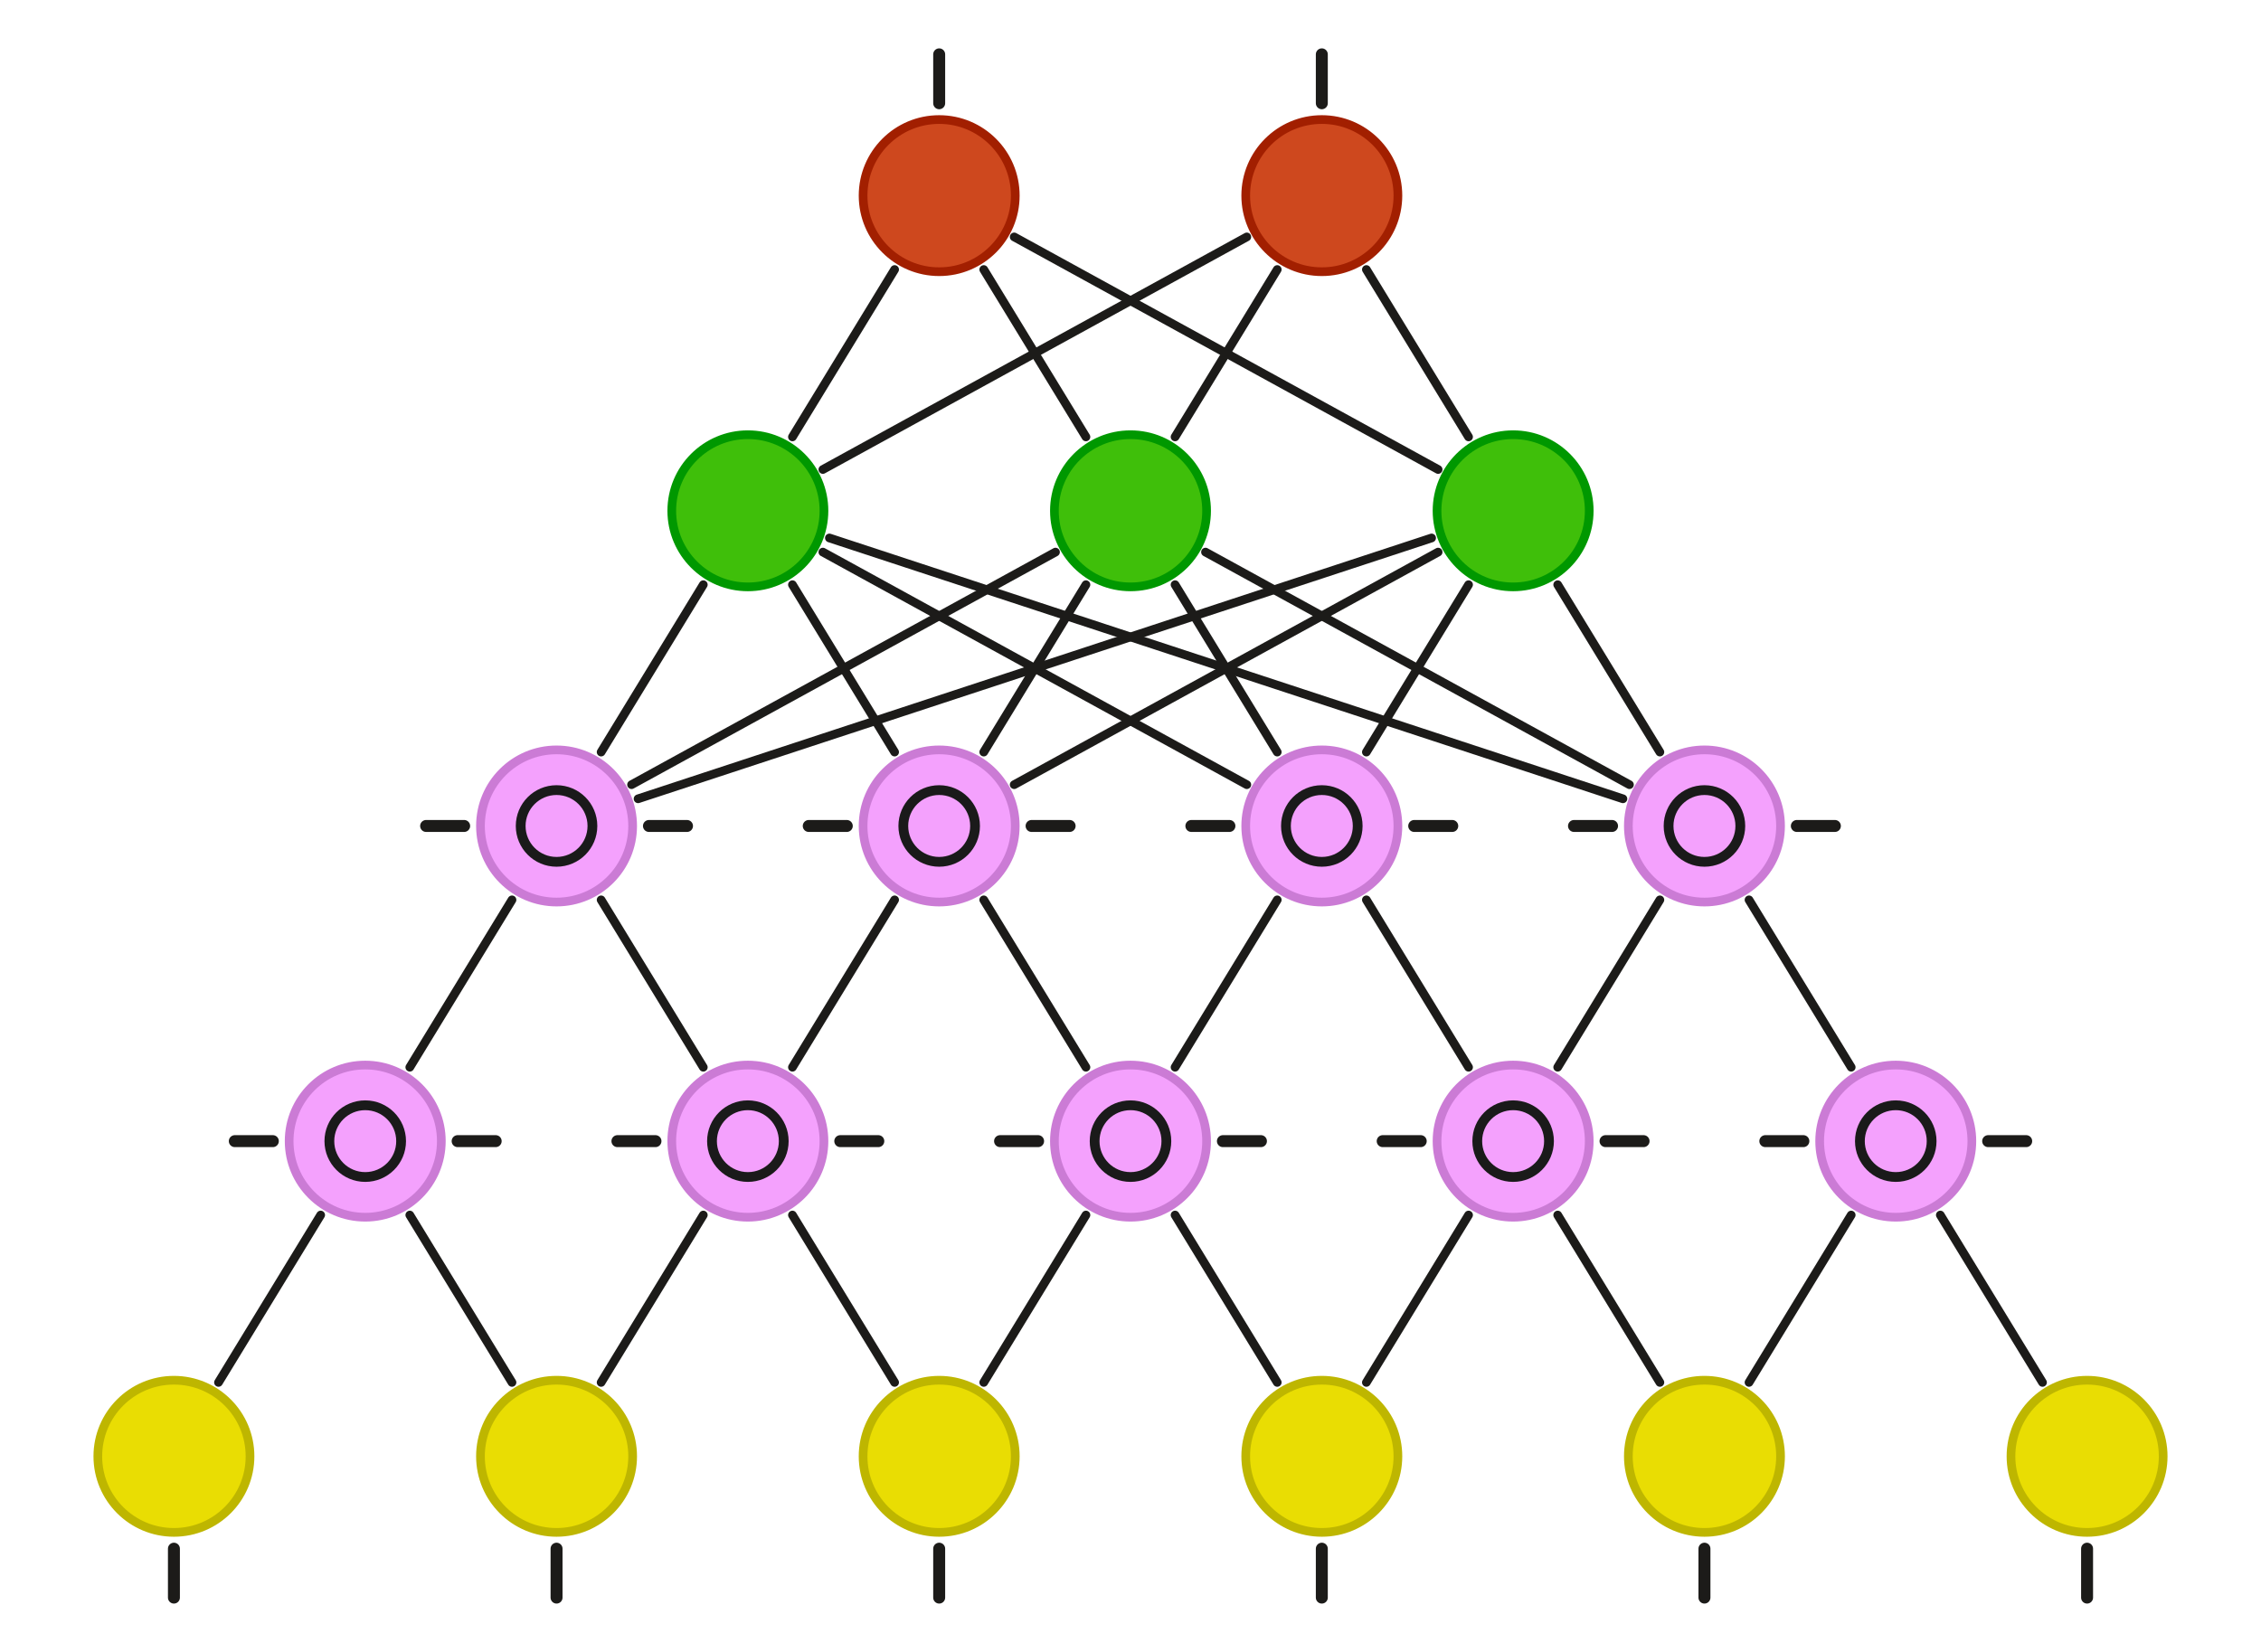
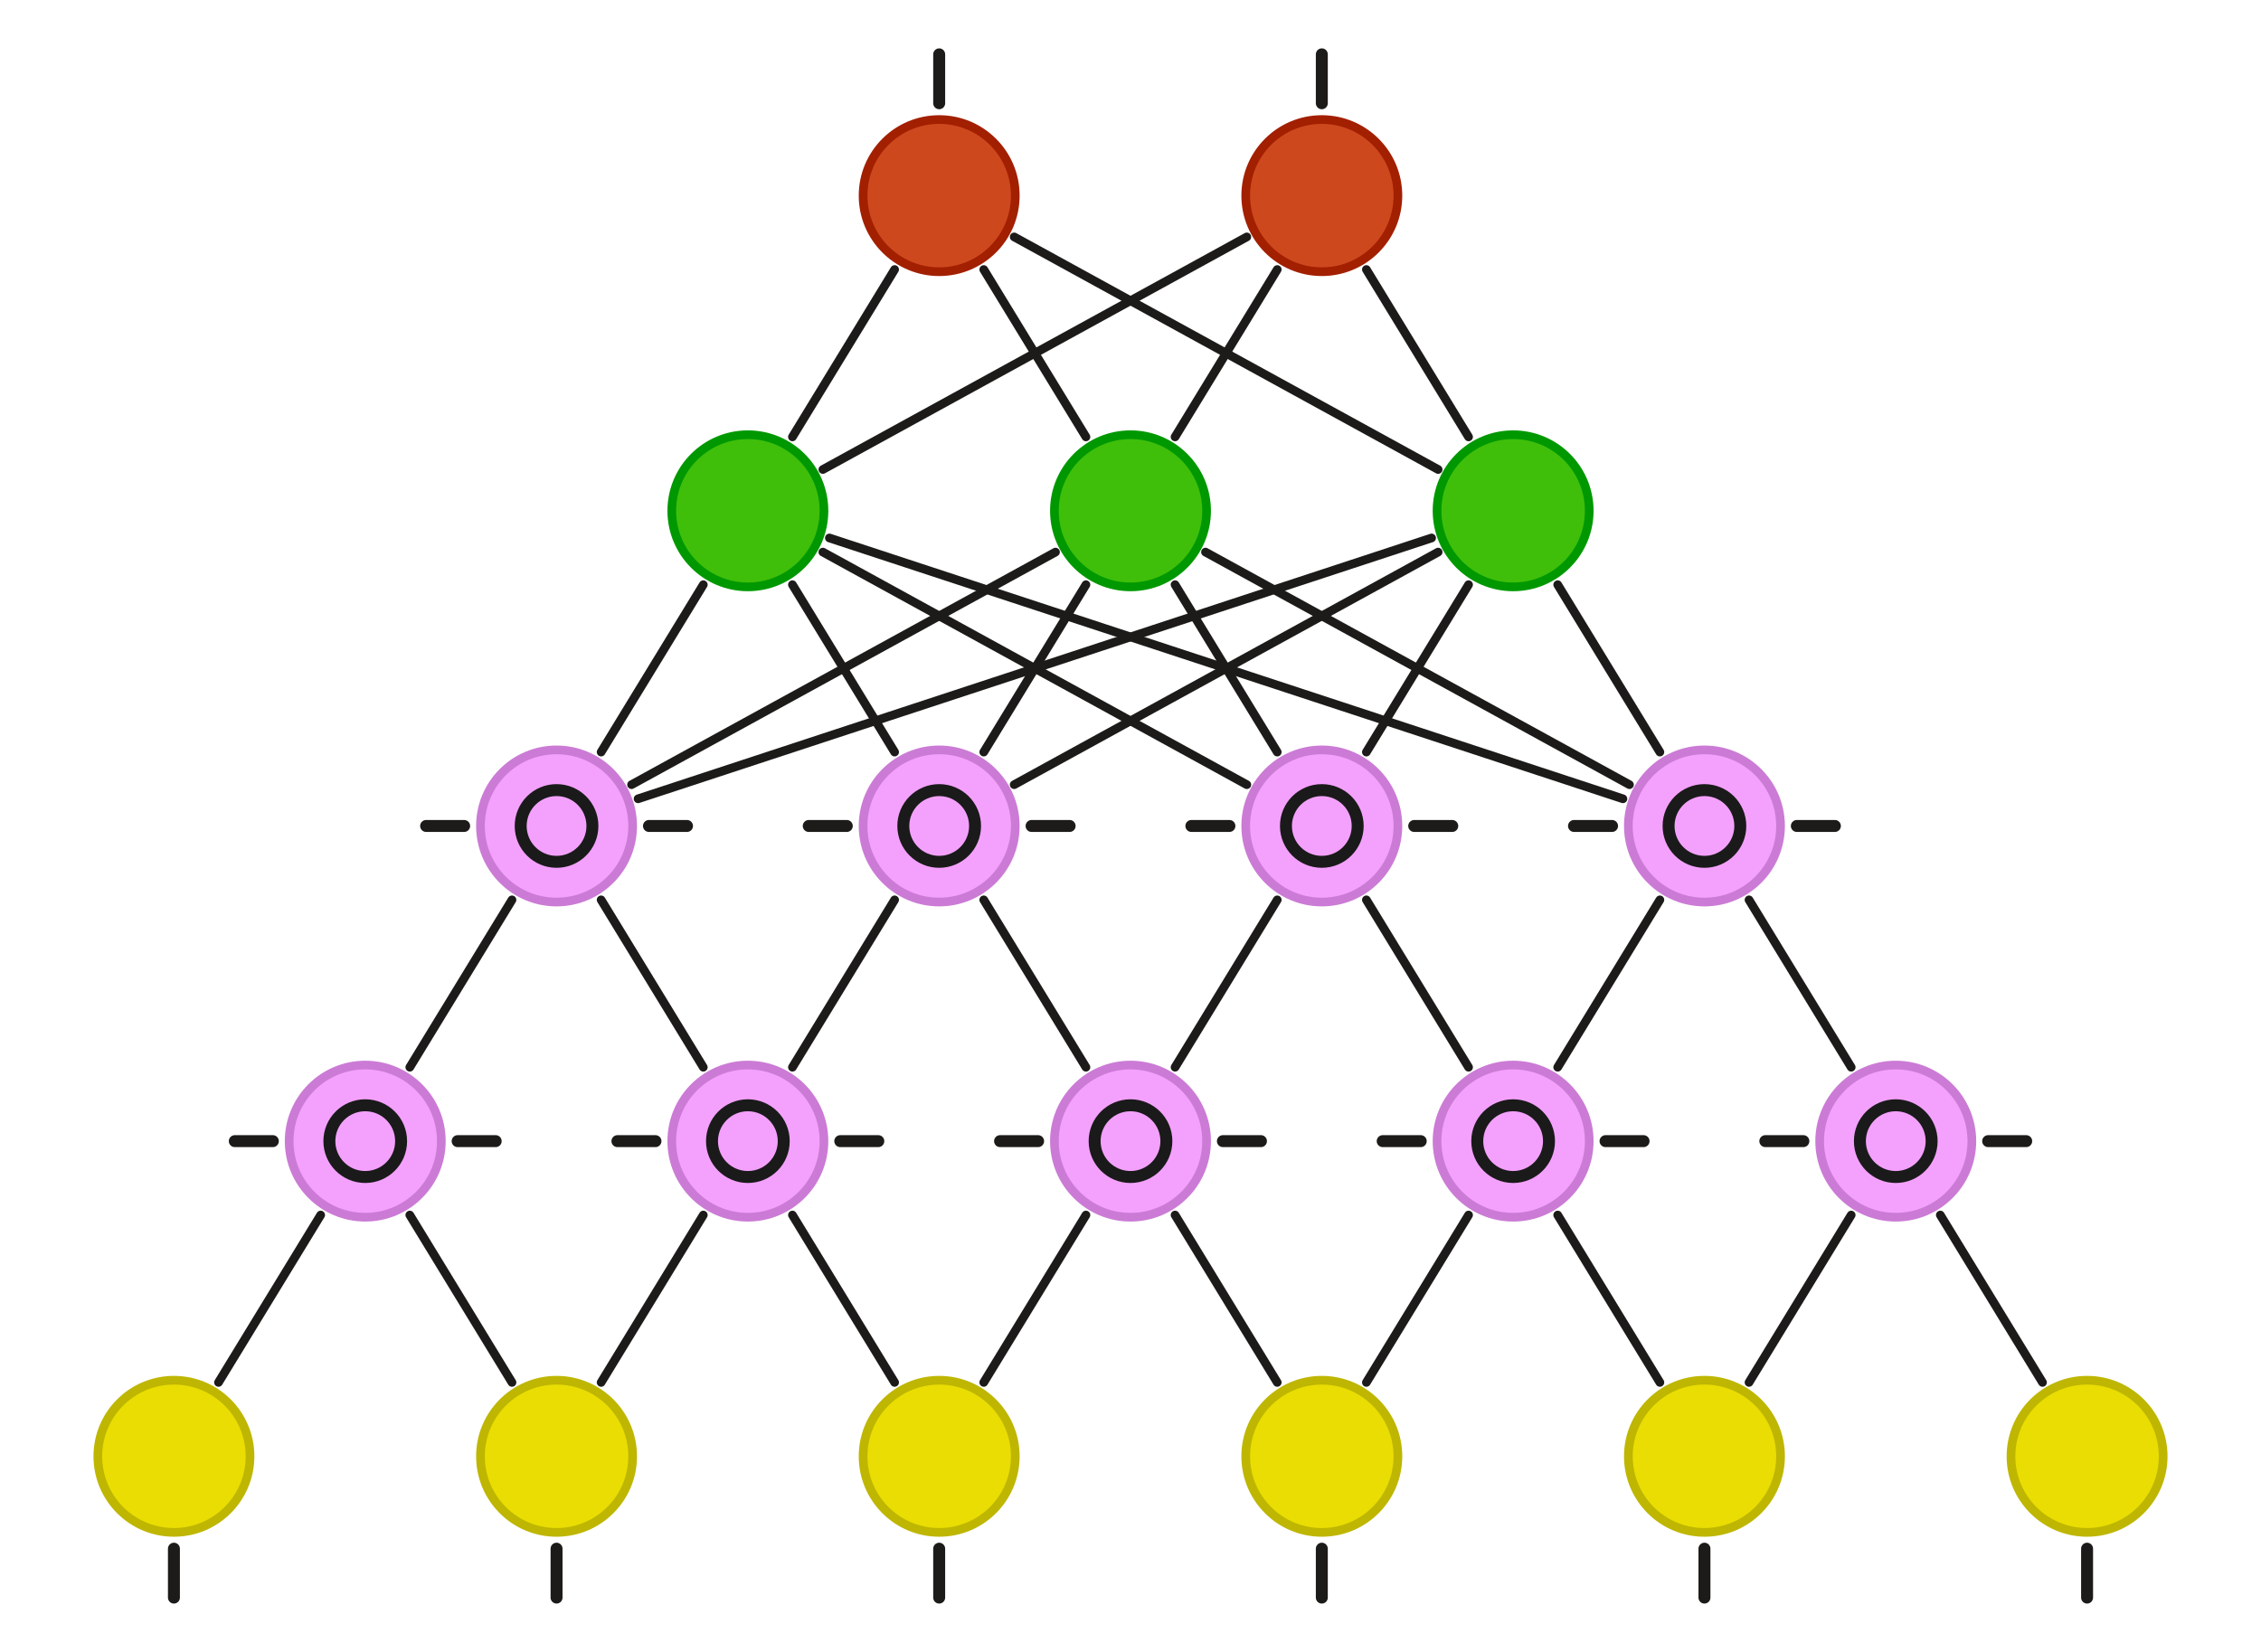
<svg xmlns="http://www.w3.org/2000/svg" viewBox="0 0 208 152" width="416" height="304" role="img">
  <defs>
    <marker id="arr-cnn" viewBox="0 0 10 10" refX="8" refY="5" markerUnits="userSpaceOnUse" markerWidth="5.4" markerHeight="5.4" orient="auto-start-reverse">
      <path d="M2 1L8 5L2 9" fill="none" stroke="#1C1B19" stroke-width="1.481" stroke-linecap="round" stroke-linejoin="round" />
    </marker>
  </defs>
  <g fill="none" stroke="#1C1B19" stroke-width="0.8" stroke-linecap="round" stroke-linejoin="round">
    <line x1="20.1" y1="127.2" x2="29.5" y2="111.8" />
    <line x1="47.1" y1="127.2" x2="37.7" y2="111.8" />
    <line x1="55.3" y1="127.2" x2="64.7" y2="111.8" />
    <line x1="82.3" y1="127.2" x2="72.9" y2="111.8" />
    <line x1="90.5" y1="127.2" x2="99.9" y2="111.8" />
    <line x1="117.5" y1="127.2" x2="108.1" y2="111.8" />
    <line x1="125.7" y1="127.2" x2="135.1" y2="111.8" />
    <line x1="152.7" y1="127.2" x2="143.3" y2="111.8" />
    <line x1="160.9" y1="127.2" x2="170.3" y2="111.8" />
    <line x1="187.9" y1="127.2" x2="178.5" y2="111.8" />
    <line x1="37.7" y1="98.2" x2="47.1" y2="82.8" />
    <line x1="64.7" y1="98.2" x2="55.3" y2="82.8" />
    <line x1="72.9" y1="98.2" x2="82.3" y2="82.8" />
    <line x1="99.9" y1="98.2" x2="90.5" y2="82.8" />
    <line x1="108.1" y1="98.2" x2="117.5" y2="82.8" />
    <line x1="135.1" y1="98.2" x2="125.7" y2="82.8" />
    <line x1="143.3" y1="98.2" x2="152.7" y2="82.8" />
    <line x1="170.3" y1="98.2" x2="160.9" y2="82.8" />
    <line x1="55.3" y1="69.2" x2="64.7" y2="53.8" />
    <line x1="82.3" y1="69.2" x2="72.9" y2="53.8" />
    <line x1="114.7" y1="72.2" x2="75.7" y2="50.8" />
    <line x1="149.3" y1="73.5" x2="76.3" y2="49.5" />
    <line x1="58.1" y1="72.2" x2="97.1" y2="50.8" />
    <line x1="90.5" y1="69.2" x2="99.9" y2="53.8" />
    <line x1="117.5" y1="69.2" x2="108.1" y2="53.8" />
    <line x1="149.9" y1="72.2" x2="110.9" y2="50.8" />
    <line x1="58.7" y1="73.5" x2="131.7" y2="49.5" />
    <line x1="93.3" y1="72.2" x2="132.3" y2="50.8" />
    <line x1="125.7" y1="69.2" x2="135.1" y2="53.8" />
    <line x1="152.7" y1="69.2" x2="143.3" y2="53.8" />
    <line x1="72.9" y1="40.2" x2="82.3" y2="24.8" />
    <line x1="99.9" y1="40.2" x2="90.5" y2="24.8" />
    <line x1="132.3" y1="43.2" x2="93.3" y2="21.8" />
    <line x1="75.7" y1="43.2" x2="114.7" y2="21.8" />
    <line x1="108.1" y1="40.2" x2="117.5" y2="24.8" />
    <line x1="135.1" y1="40.2" x2="125.7" y2="24.8" />
  </g>
  <circle cx="16" cy="134" r="7" fill="#E9DD03" stroke="#BEB600" stroke-width="0.8" />
  <g stroke="#1C1B19" stroke-width="1.1" stroke-linecap="round">
    <line x1="16" y1="142.5" x2="16" y2="147" />
  </g>
  <circle cx="51.2" cy="134" r="7" fill="#E9DD03" stroke="#BEB600" stroke-width="0.8" />
  <g stroke="#1C1B19" stroke-width="1.1" stroke-linecap="round">
    <line x1="51.2" y1="142.5" x2="51.2" y2="147" />
  </g>
  <circle cx="86.4" cy="134" r="7" fill="#E9DD03" stroke="#BEB600" stroke-width="0.8" />
  <g stroke="#1C1B19" stroke-width="1.1" stroke-linecap="round">
    <line x1="86.4" y1="142.5" x2="86.4" y2="147" />
  </g>
  <circle cx="121.6" cy="134" r="7" fill="#E9DD03" stroke="#BEB600" stroke-width="0.8" />
  <g stroke="#1C1B19" stroke-width="1.1" stroke-linecap="round">
    <line x1="121.6" y1="142.5" x2="121.6" y2="147" />
  </g>
  <circle cx="156.8" cy="134" r="7" fill="#E9DD03" stroke="#BEB600" stroke-width="0.8" />
  <g stroke="#1C1B19" stroke-width="1.1" stroke-linecap="round">
    <line x1="156.8" y1="142.5" x2="156.8" y2="147" />
  </g>
  <circle cx="192" cy="134" r="7" fill="#E9DD03" stroke="#BEB600" stroke-width="0.8" />
  <g stroke="#1C1B19" stroke-width="1.1" stroke-linecap="round">
    <line x1="192" y1="142.5" x2="192" y2="147" />
  </g>
  <circle cx="68.8" cy="47" r="7" fill="#3FBF0A" stroke="#009800" stroke-width="0.8" />
  <circle cx="104" cy="47" r="7" fill="#3FBF0A" stroke="#009800" stroke-width="0.8" />
  <circle cx="139.2" cy="47" r="7" fill="#3FBF0A" stroke="#009800" stroke-width="0.8" />
  <circle cx="33.6" cy="105" r="7" fill="#F4A1FD" stroke="#CB7BD5" stroke-width="0.8" />
-   <g fill="none" stroke="#1A1A1A" stroke-width="0.9" stroke-linejoin="round">
+   <g fill="none" stroke="#1A1A1A" stroke-width="1.1" stroke-linejoin="round">
    <circle cx="33.6" cy="105" r="3.3" />
  </g>
  <g stroke="#1C1B19" stroke-width="1.1" stroke-linecap="round">
    <line x1="42.1" y1="105" x2="45.6" y2="105" />
    <line x1="25.1" y1="105" x2="21.6" y2="105" />
  </g>
  <circle cx="68.8" cy="105" r="7" fill="#F4A1FD" stroke="#CB7BD5" stroke-width="0.8" />
-   <g fill="none" stroke="#1A1A1A" stroke-width="0.9" stroke-linejoin="round">
+   <g fill="none" stroke="#1A1A1A" stroke-width="1.1" stroke-linejoin="round">
    <circle cx="68.8" cy="105" r="3.3" />
  </g>
  <g stroke="#1C1B19" stroke-width="1.1" stroke-linecap="round">
    <line x1="77.3" y1="105" x2="80.8" y2="105" />
    <line x1="60.3" y1="105" x2="56.8" y2="105" />
  </g>
  <circle cx="104" cy="105" r="7" fill="#F4A1FD" stroke="#CB7BD5" stroke-width="0.8" />
-   <g fill="none" stroke="#1A1A1A" stroke-width="0.9" stroke-linejoin="round">
+   <g fill="none" stroke="#1A1A1A" stroke-width="1.1" stroke-linejoin="round">
    <circle cx="104" cy="105" r="3.3" />
  </g>
  <g stroke="#1C1B19" stroke-width="1.1" stroke-linecap="round">
    <line x1="112.5" y1="105" x2="116" y2="105" />
    <line x1="95.5" y1="105" x2="92" y2="105" />
  </g>
  <circle cx="139.2" cy="105" r="7" fill="#F4A1FD" stroke="#CB7BD5" stroke-width="0.8" />
-   <g fill="none" stroke="#1A1A1A" stroke-width="0.9" stroke-linejoin="round">
+   <g fill="none" stroke="#1A1A1A" stroke-width="1.1" stroke-linejoin="round">
    <circle cx="139.2" cy="105" r="3.3" />
  </g>
  <g stroke="#1C1B19" stroke-width="1.1" stroke-linecap="round">
    <line x1="147.7" y1="105" x2="151.2" y2="105" />
    <line x1="130.7" y1="105" x2="127.2" y2="105" />
  </g>
  <circle cx="174.4" cy="105" r="7" fill="#F4A1FD" stroke="#CB7BD5" stroke-width="0.8" />
-   <g fill="none" stroke="#1A1A1A" stroke-width="0.9" stroke-linejoin="round">
+   <g fill="none" stroke="#1A1A1A" stroke-width="1.1" stroke-linejoin="round">
    <circle cx="174.4" cy="105" r="3.3" />
  </g>
  <g stroke="#1C1B19" stroke-width="1.1" stroke-linecap="round">
    <line x1="182.9" y1="105" x2="186.4" y2="105" />
    <line x1="165.9" y1="105" x2="162.4" y2="105" />
  </g>
  <circle cx="51.2" cy="76" r="7" fill="#F4A1FD" stroke="#CB7BD5" stroke-width="0.8" />
-   <g fill="none" stroke="#1A1A1A" stroke-width="0.9" stroke-linejoin="round">
+   <g fill="none" stroke="#1A1A1A" stroke-width="1.1" stroke-linejoin="round">
    <circle cx="51.2" cy="76" r="3.3" />
  </g>
  <g stroke="#1C1B19" stroke-width="1.1" stroke-linecap="round">
    <line x1="59.7" y1="76" x2="63.2" y2="76" />
    <line x1="42.7" y1="76" x2="39.2" y2="76" />
  </g>
  <circle cx="86.4" cy="76" r="7" fill="#F4A1FD" stroke="#CB7BD5" stroke-width="0.8" />
-   <g fill="none" stroke="#1A1A1A" stroke-width="0.9" stroke-linejoin="round">
+   <g fill="none" stroke="#1A1A1A" stroke-width="1.1" stroke-linejoin="round">
    <circle cx="86.4" cy="76" r="3.3" />
  </g>
  <g stroke="#1C1B19" stroke-width="1.1" stroke-linecap="round">
    <line x1="94.9" y1="76" x2="98.4" y2="76" />
    <line x1="77.9" y1="76" x2="74.4" y2="76" />
  </g>
  <circle cx="121.6" cy="76" r="7" fill="#F4A1FD" stroke="#CB7BD5" stroke-width="0.8" />
-   <g fill="none" stroke="#1A1A1A" stroke-width="0.9" stroke-linejoin="round">
+   <g fill="none" stroke="#1A1A1A" stroke-width="1.1" stroke-linejoin="round">
    <circle cx="121.6" cy="76" r="3.3" />
  </g>
  <g stroke="#1C1B19" stroke-width="1.1" stroke-linecap="round">
    <line x1="130.1" y1="76" x2="133.6" y2="76" />
    <line x1="113.1" y1="76" x2="109.6" y2="76" />
  </g>
  <circle cx="156.8" cy="76" r="7" fill="#F4A1FD" stroke="#CB7BD5" stroke-width="0.8" />
-   <g fill="none" stroke="#1A1A1A" stroke-width="0.9" stroke-linejoin="round">
+   <g fill="none" stroke="#1A1A1A" stroke-width="1.1" stroke-linejoin="round">
    <circle cx="156.8" cy="76" r="3.3" />
  </g>
  <g stroke="#1C1B19" stroke-width="1.1" stroke-linecap="round">
    <line x1="165.3" y1="76" x2="168.8" y2="76" />
    <line x1="148.3" y1="76" x2="144.8" y2="76" />
  </g>
  <circle cx="86.4" cy="18" r="7" fill="#CE481E" stroke="#A21F00" stroke-width="0.8" />
  <g stroke="#1C1B19" stroke-width="1.1" stroke-linecap="round">
    <line x1="86.4" y1="9.5" x2="86.4" y2="5" />
  </g>
  <circle cx="121.6" cy="18" r="7" fill="#CE481E" stroke="#A21F00" stroke-width="0.8" />
  <g stroke="#1C1B19" stroke-width="1.1" stroke-linecap="round">
    <line x1="121.6" y1="9.5" x2="121.6" y2="5" />
  </g>
</svg>
